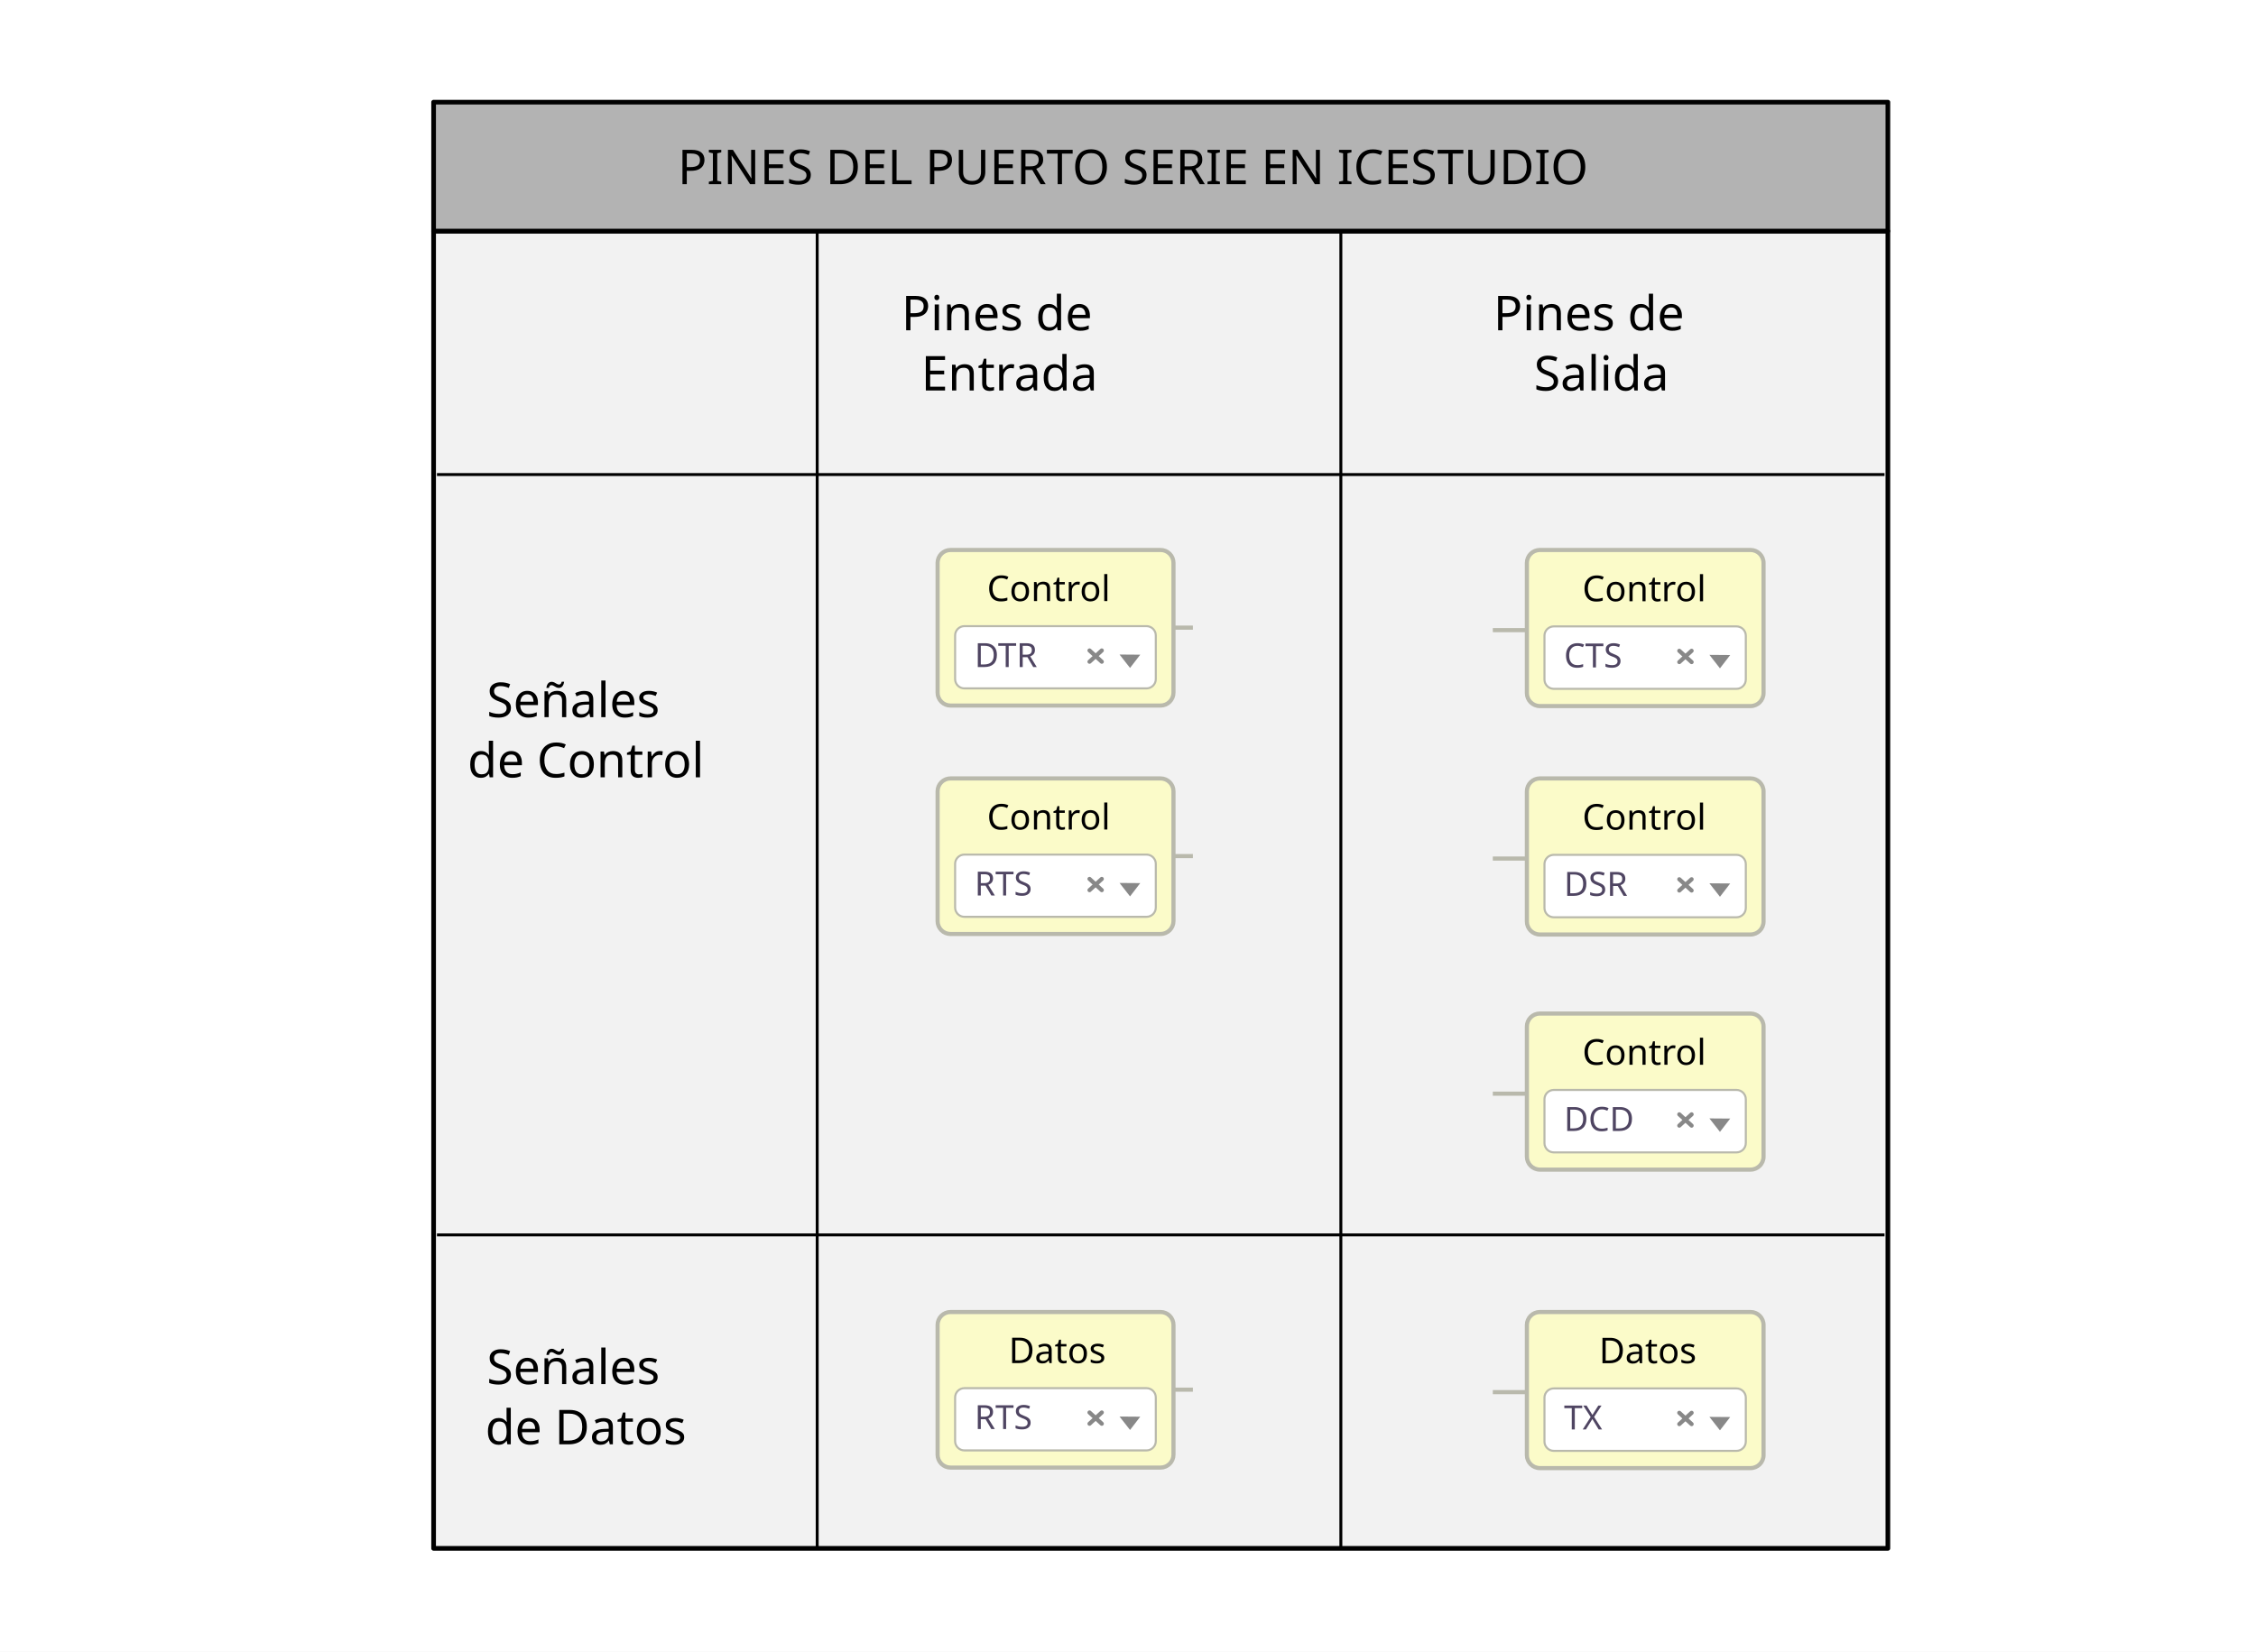
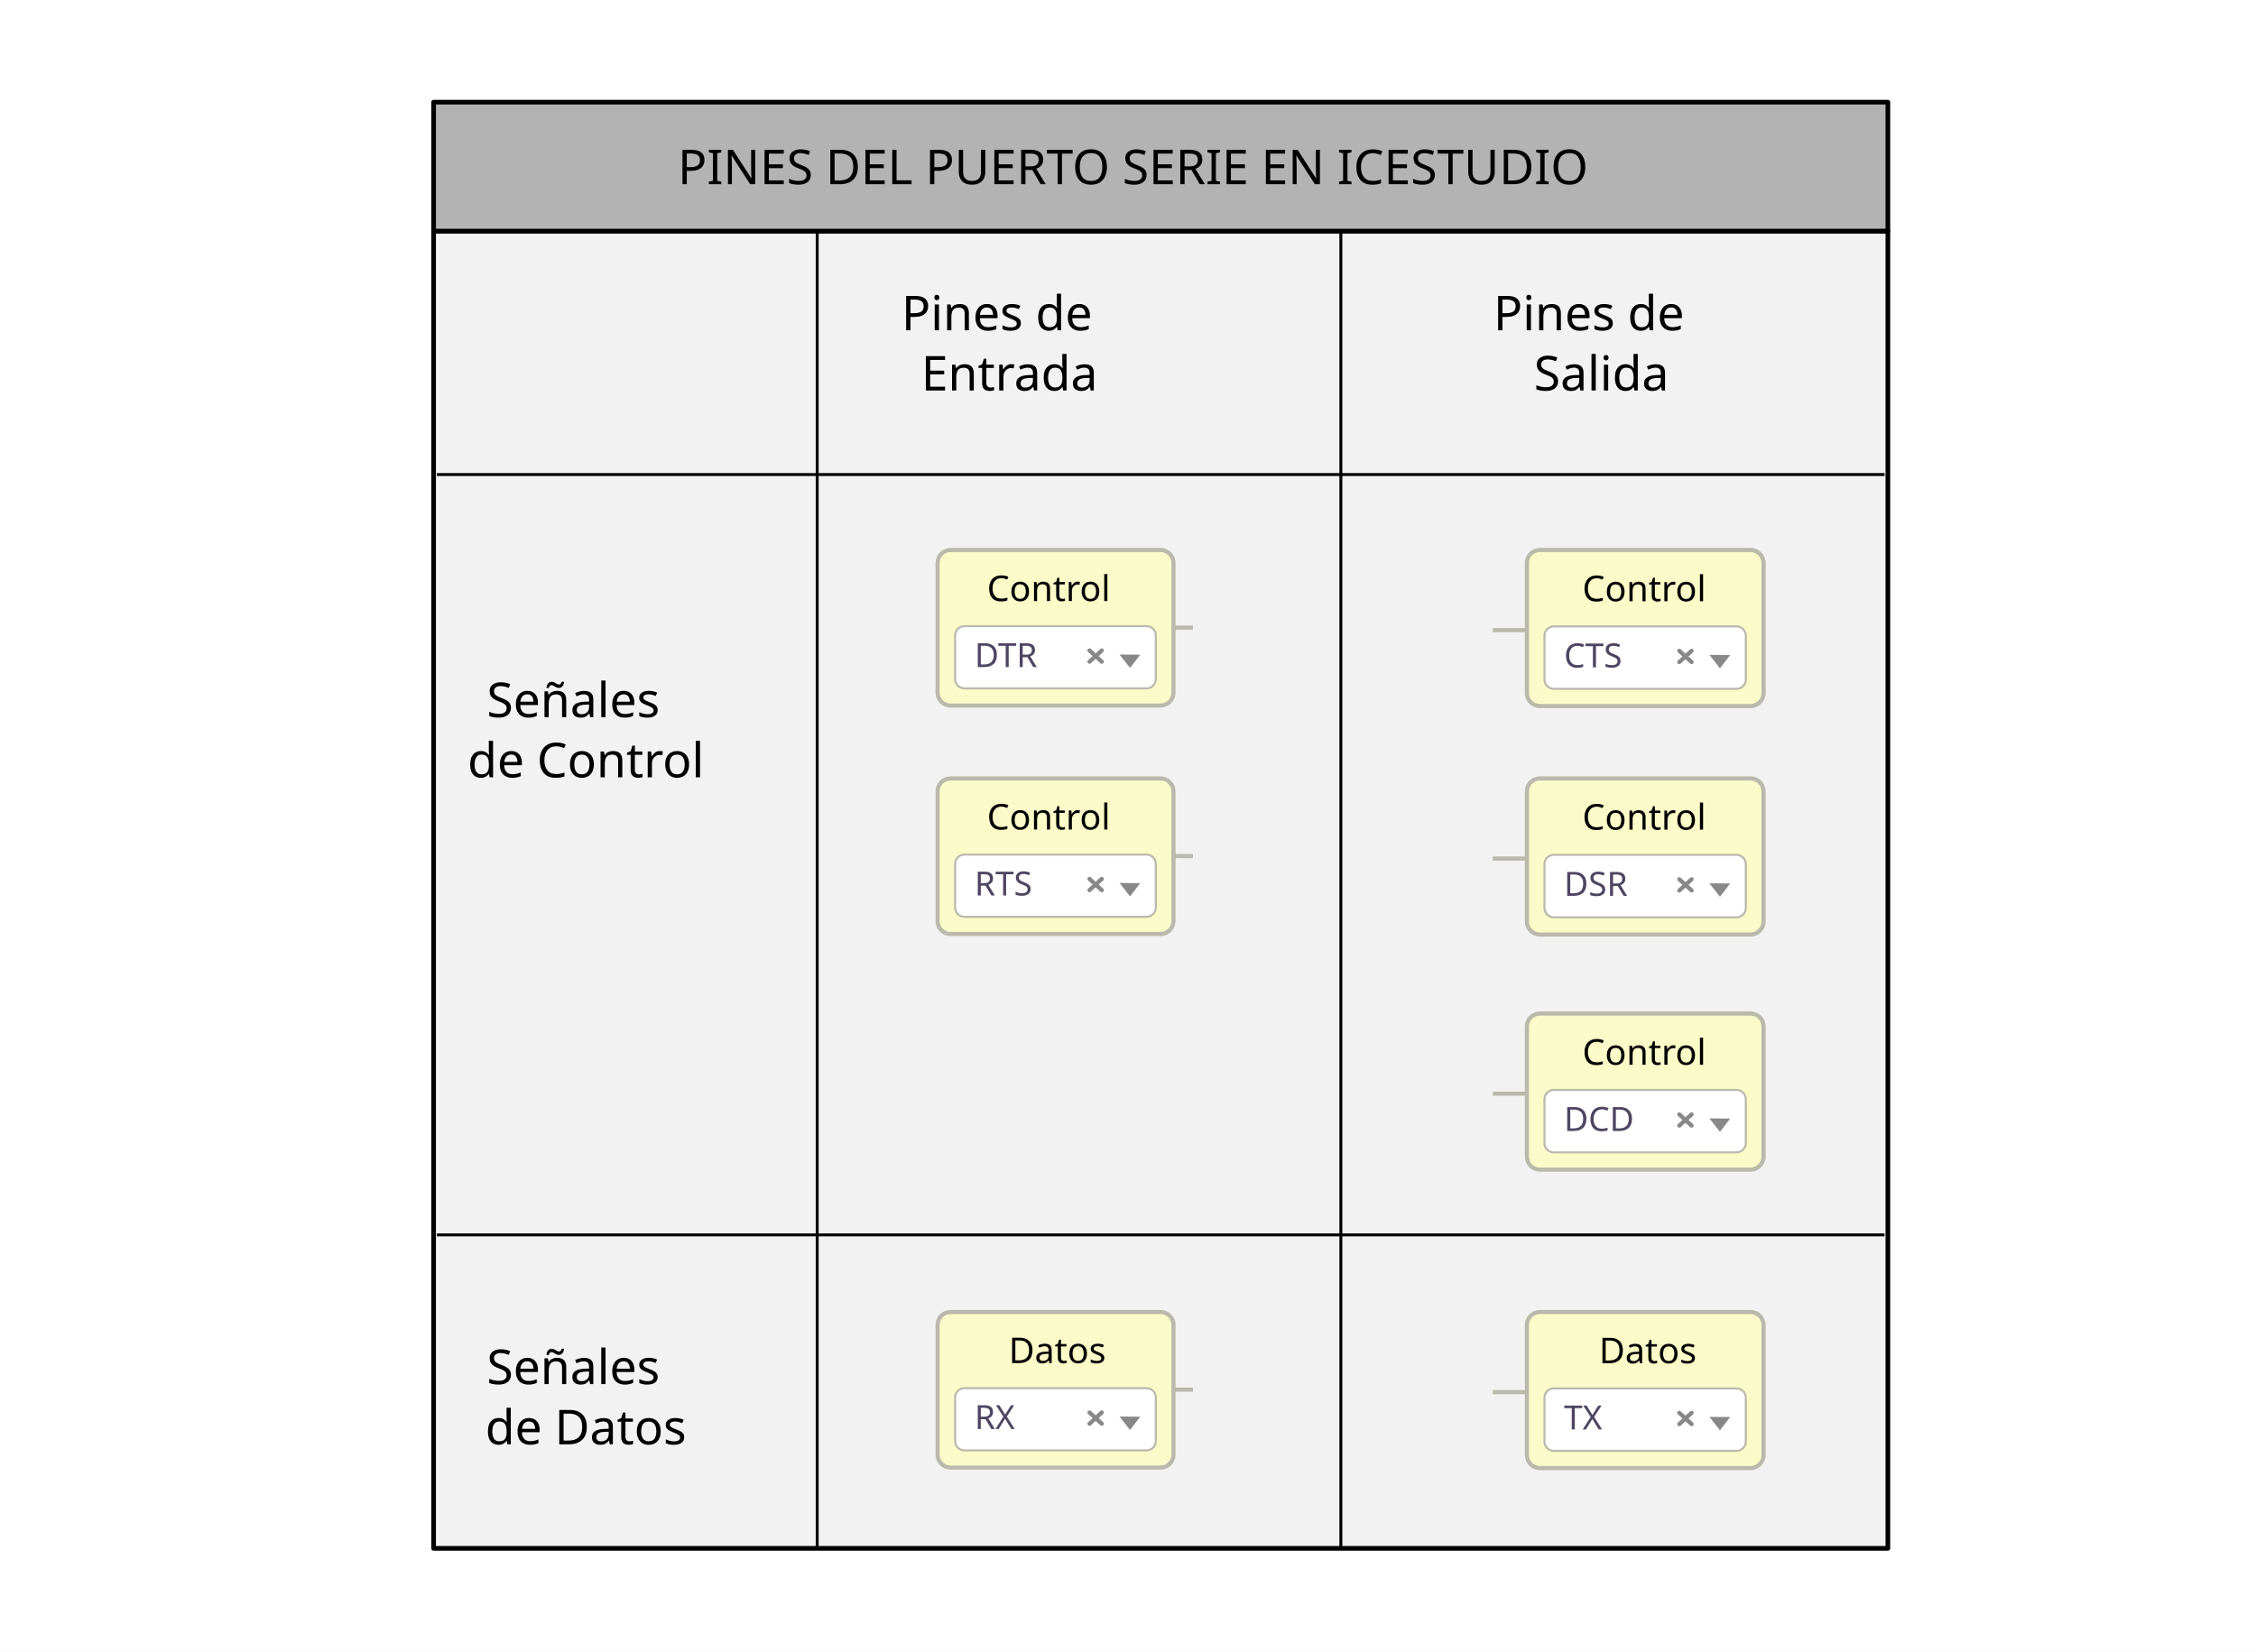
<svg xmlns="http://www.w3.org/2000/svg" width="1022.604mm" height="748.844mm" viewBox="0 0 1022.604 748.844" version="1.1" id="svg8">
  <defs id="defs2" />
  <g id="layer3" transform="translate(408.0232,216.6548)">
    <rect style="opacity:1;fill:#ffffff;fill-opacity:1;stroke:none;stroke-width:2.117;stroke-linecap:round;stroke-linejoin:round;stroke-miterlimit:4;stroke-dasharray:none;stroke-dashoffset:0;stroke-opacity:1" id="rect1324" width="1022.604" height="748.844" x="-408.023" y="-216.655" />
  </g>
  <g id="layer4" style="display:inline" transform="translate(261.5595,179.9167)">
    <rect style="opacity:1;fill:#f2f2f2;fill-opacity:1;stroke:#000000;stroke-width:2.117;stroke-linecap:round;stroke-linejoin:round;stroke-miterlimit:4;stroke-dasharray:none;stroke-dashoffset:0;stroke-opacity:1" id="rect1502" width="659.19" height="597.202" x="-65.012" y="-75.144" />
    <rect style="display:inline;opacity:1;fill:#b3b3b3;fill-opacity:1;stroke:#000000;stroke-width:2.117;stroke-linecap:round;stroke-linejoin:round;stroke-miterlimit:4;stroke-dasharray:none;stroke-dashoffset:0;stroke-opacity:1" id="rect1502-6" width="659.19" height="58.459" x="-65.012" y="-133.602" />
  </g>
  <g id="layer1" transform="translate(414.1908,170.8152)">
    <g id="g906" transform="translate(13.01236,31.48398)">
      <rect ry="5.857" y="47.046" x="-2.207" height="70.528" width="106.92" id="rect1525" style="opacity:1;fill:#fbfbc9;fill-opacity:1;stroke:#b9b9ac;stroke-width:1.874;stroke-linecap:butt;stroke-linejoin:round;stroke-miterlimit:4;stroke-dasharray:none;stroke-opacity:1" />
      <text id="text1529" y="70.202" x="20.187" style="font-style:normal;font-variant:normal;font-weight:normal;font-stretch:normal;font-size:16.105px;line-height:1.25;font-family:ubuntu;-inkscape-font-specification:ubuntu;letter-spacing:0px;word-spacing:0px;fill:#000000;fill-opacity:1;stroke:none;stroke-width:0.937" xml:space="preserve">
        <tspan style="font-style:normal;font-variant:normal;font-weight:normal;font-stretch:normal;font-family:ubuntu;-inkscape-font-specification:ubuntu;stroke-width:0.937" y="70.202" x="20.187" id="tspan1527">Control</tspan>
      </text>
      <rect ry="4.218" y="81.571" x="5.73" height="28.219" width="90.973" id="rect1587" style="opacity:1;fill:#ffffff;fill-opacity:1;stroke:#b9b9ac;stroke-width:0.937;stroke-linecap:round;stroke-linejoin:round;stroke-miterlimit:4;stroke-dasharray:none;stroke-opacity:1" />
      <text id="text1529-6" y="100.112" x="14.549" style="font-style:normal;font-variant:normal;font-weight:normal;font-stretch:normal;font-size:15.125px;line-height:1.25;font-family:ubuntu;-inkscape-font-specification:ubuntu;letter-spacing:0px;word-spacing:0px;fill:#4f4562;fill-opacity:1;stroke:none;stroke-width:0.937" xml:space="preserve">
        <tspan style="font-style:normal;font-variant:normal;font-weight:normal;font-stretch:normal;font-family:ubuntu;-inkscape-font-specification:ubuntu;fill:#4f4562;fill-opacity:1;stroke-width:0.937" y="100.112" x="14.549" id="tspan1527-7">DTR</tspan>
      </text>
      <path id="path1568" d="M 66.652,97.693 72.214,92.605" style="fill:none;stroke:#888888;stroke-width:1.874;stroke-linecap:round;stroke-linejoin:miter;stroke-miterlimit:4;stroke-dasharray:none;stroke-opacity:1" />
      <path id="path1568-5" d="M 72.214,97.693 66.652,92.605" style="fill:#888888;fill-opacity:1;stroke:#888888;stroke-width:1.874;stroke-linecap:round;stroke-linejoin:miter;stroke-miterlimit:4;stroke-dasharray:none;stroke-opacity:1" />
      <path id="path1585" d="m 80.261,94.439 4.762,6.084 4.629,-6.016 z" style="fill:#888888;fill-opacity:1;stroke:none;stroke-width:0.937;stroke-linecap:butt;stroke-linejoin:round;stroke-miterlimit:4;stroke-dasharray:none;stroke-opacity:1" />
      <path id="path851" d="m 104.714,82.25 h 8.799" style="fill:none;stroke:#b9b9ac;stroke-width:1.879;stroke-linecap:butt;stroke-linejoin:miter;stroke-miterlimit:4;stroke-dasharray:none;stroke-opacity:1" />
    </g>
    <g id="g939" transform="translate(1.511905,45.20575)">
      <g id="g922">
        <g id="g873" transform="translate(260.9651,32.38379)">
          <g transform="translate(-33.56251,-17.50983)" style="display:inline" id="layer1-5" />
          <g transform="translate(-33.56251,-17.50983)" style="display:inline" id="layer13">
            <g transform="translate(-48.38095,53.67262)" id="g858">
              <rect style="opacity:1;fill:#fbfbc9;fill-opacity:1;stroke:#b9b9ac;stroke-width:1.88;stroke-linecap:butt;stroke-linejoin:round;stroke-miterlimit:4;stroke-dasharray:none;stroke-opacity:1" id="rect1525-3" width="107.267" height="70.757" x="97.389" y="-35.223" ry="5.876" />
              <text xml:space="preserve" style="font-style:normal;font-variant:normal;font-weight:normal;font-stretch:normal;font-size:16.158px;line-height:1.25;font-family:ubuntu;-inkscape-font-specification:ubuntu;letter-spacing:0px;word-spacing:0px;fill:#000000;fill-opacity:1;stroke:none;stroke-width:0.94" x="122.524" y="-11.991" id="text1529-5">
                <tspan id="tspan1527-6" x="122.524" y="-11.991" style="font-style:normal;font-variant:normal;font-weight:normal;font-stretch:normal;font-family:ubuntu;-inkscape-font-specification:ubuntu;stroke-width:0.94">Control</tspan>
              </text>
              <rect style="opacity:1;fill:#ffffff;fill-opacity:1;stroke:#b9b9ac;stroke-width:0.94;stroke-linecap:round;stroke-linejoin:round;stroke-miterlimit:4;stroke-dasharray:none;stroke-opacity:1" id="rect1587-2" width="91.269" height="28.311" x="105.352" y="-0.585" ry="4.232" />
              <text xml:space="preserve" style="font-style:normal;font-variant:normal;font-weight:normal;font-stretch:normal;font-size:15.174px;line-height:1.25;font-family:ubuntu;-inkscape-font-specification:ubuntu;letter-spacing:0px;word-spacing:0px;fill:#4f4562;fill-opacity:1;stroke:none;stroke-width:0.94" x="114.2" y="18.016" id="text1529-6-9">
                <tspan id="tspan1527-7-1" x="114.2" y="18.016" style="font-style:normal;font-variant:normal;font-weight:normal;font-stretch:normal;font-family:ubuntu;-inkscape-font-specification:ubuntu;fill:#4f4562;fill-opacity:1;stroke-width:0.94">CTS</tspan>
              </text>
              <path style="fill:none;stroke:#888888;stroke-width:1.88;stroke-linecap:round;stroke-linejoin:miter;stroke-miterlimit:4;stroke-dasharray:none;stroke-opacity:1" d="m 166.472,15.589 5.58,-5.105" id="path1568-2" />
              <path style="fill:#888888;fill-opacity:1;stroke:#888888;stroke-width:1.88;stroke-linecap:round;stroke-linejoin:miter;stroke-miterlimit:4;stroke-dasharray:none;stroke-opacity:1" d="M 172.051,15.589 166.472,10.484" id="path1568-5-7" />
              <path style="fill:#888888;fill-opacity:1;stroke:none;stroke-width:0.94;stroke-linecap:butt;stroke-linejoin:round;stroke-miterlimit:4;stroke-dasharray:none;stroke-opacity:1" d="m 180.124,12.325 4.777,6.104 4.644,-6.035 z" id="path1585-0" />
              <path style="fill:none;stroke:#b9b9ac;stroke-width:1.88;stroke-linecap:butt;stroke-linejoin:miter;stroke-miterlimit:4;stroke-dasharray:none;stroke-opacity:1" d="M 97.14,1.106 H 81.943" id="path1705" />
            </g>
          </g>
        </g>
      </g>
    </g>
    <g id="g906-9" transform="translate(13.01236,135.0495)">
      <rect ry="5.857" y="47.046" x="-2.207" height="70.528" width="106.92" id="rect1525-36" style="opacity:1;fill:#fbfbc9;fill-opacity:1;stroke:#b9b9ac;stroke-width:1.874;stroke-linecap:butt;stroke-linejoin:round;stroke-miterlimit:4;stroke-dasharray:none;stroke-opacity:1" />
      <text id="text1529-0" y="70.202" x="20.187" style="font-style:normal;font-variant:normal;font-weight:normal;font-stretch:normal;font-size:16.105px;line-height:1.25;font-family:ubuntu;-inkscape-font-specification:ubuntu;letter-spacing:0px;word-spacing:0px;fill:#000000;fill-opacity:1;stroke:none;stroke-width:0.937" xml:space="preserve">
        <tspan style="font-style:normal;font-variant:normal;font-weight:normal;font-stretch:normal;font-family:ubuntu;-inkscape-font-specification:ubuntu;stroke-width:0.937" y="70.202" x="20.187" id="tspan1527-62">Control</tspan>
      </text>
      <rect ry="4.218" y="81.571" x="5.73" height="28.219" width="90.973" id="rect1587-6" style="opacity:1;fill:#ffffff;fill-opacity:1;stroke:#b9b9ac;stroke-width:0.937;stroke-linecap:round;stroke-linejoin:round;stroke-miterlimit:4;stroke-dasharray:none;stroke-opacity:1" />
      <text id="text1529-6-1" y="100.112" x="14.549" style="font-style:normal;font-variant:normal;font-weight:normal;font-stretch:normal;font-size:15.125px;line-height:1.25;font-family:ubuntu;-inkscape-font-specification:ubuntu;letter-spacing:0px;word-spacing:0px;fill:#4f4562;fill-opacity:1;stroke:none;stroke-width:0.937" xml:space="preserve">
        <tspan style="font-style:normal;font-variant:normal;font-weight:normal;font-stretch:normal;font-family:ubuntu;-inkscape-font-specification:ubuntu;fill:#4f4562;fill-opacity:1;stroke-width:0.937" y="100.112" x="14.549" id="tspan1527-7-8">RTS</tspan>
      </text>
      <path id="path1568-7" d="M 66.652,97.693 72.214,92.605" style="fill:none;stroke:#888888;stroke-width:1.874;stroke-linecap:round;stroke-linejoin:miter;stroke-miterlimit:4;stroke-dasharray:none;stroke-opacity:1" />
      <path id="path1568-5-9" d="M 72.214,97.693 66.652,92.605" style="fill:#888888;fill-opacity:1;stroke:#888888;stroke-width:1.874;stroke-linecap:round;stroke-linejoin:miter;stroke-miterlimit:4;stroke-dasharray:none;stroke-opacity:1" />
      <path id="path1585-2" d="m 80.261,94.439 4.762,6.084 4.629,-6.016 z" style="fill:#888888;fill-opacity:1;stroke:none;stroke-width:0.937;stroke-linecap:butt;stroke-linejoin:round;stroke-miterlimit:4;stroke-dasharray:none;stroke-opacity:1" />
      <path id="path851-0" d="m 104.714,82.25 h 8.799" style="fill:none;stroke:#b9b9ac;stroke-width:1.879;stroke-linecap:butt;stroke-linejoin:miter;stroke-miterlimit:4;stroke-dasharray:none;stroke-opacity:1" />
    </g>
    <g id="g939-2" transform="translate(1.511905,148.7712)">
      <g id="g922-3">
        <g id="g873-7" transform="translate(260.9651,32.38379)">
          <g transform="translate(-33.56251,-17.50983)" style="display:inline" id="layer1-5-5" />
          <g transform="translate(-33.56251,-17.50983)" style="display:inline" id="layer13-9">
            <g transform="translate(-48.38095,53.67262)" id="g858-2">
              <rect style="opacity:1;fill:#fbfbc9;fill-opacity:1;stroke:#b9b9ac;stroke-width:1.88;stroke-linecap:butt;stroke-linejoin:round;stroke-miterlimit:4;stroke-dasharray:none;stroke-opacity:1" id="rect1525-3-2" width="107.267" height="70.757" x="97.389" y="-35.223" ry="5.876" />
              <text xml:space="preserve" style="font-style:normal;font-variant:normal;font-weight:normal;font-stretch:normal;font-size:16.158px;line-height:1.25;font-family:ubuntu;-inkscape-font-specification:ubuntu;letter-spacing:0px;word-spacing:0px;fill:#000000;fill-opacity:1;stroke:none;stroke-width:0.94" x="122.524" y="-11.991" id="text1529-5-8">
                <tspan id="tspan1527-6-9" x="122.524" y="-11.991" style="font-style:normal;font-variant:normal;font-weight:normal;font-stretch:normal;font-family:ubuntu;-inkscape-font-specification:ubuntu;stroke-width:0.94">Control</tspan>
              </text>
              <rect style="opacity:1;fill:#ffffff;fill-opacity:1;stroke:#b9b9ac;stroke-width:0.94;stroke-linecap:round;stroke-linejoin:round;stroke-miterlimit:4;stroke-dasharray:none;stroke-opacity:1" id="rect1587-2-7" width="91.269" height="28.311" x="105.352" y="-0.585" ry="4.232" />
              <text xml:space="preserve" style="font-style:normal;font-variant:normal;font-weight:normal;font-stretch:normal;font-size:15.174px;line-height:1.25;font-family:ubuntu;-inkscape-font-specification:ubuntu;letter-spacing:0px;word-spacing:0px;fill:#4f4562;fill-opacity:1;stroke:none;stroke-width:0.94" x="114.2" y="18.016" id="text1529-6-9-3">
                <tspan id="tspan1527-7-1-6" x="114.2" y="18.016" style="font-style:normal;font-variant:normal;font-weight:normal;font-stretch:normal;font-family:ubuntu;-inkscape-font-specification:ubuntu;fill:#4f4562;fill-opacity:1;stroke-width:0.94">DSR</tspan>
              </text>
              <path style="fill:none;stroke:#888888;stroke-width:1.88;stroke-linecap:round;stroke-linejoin:miter;stroke-miterlimit:4;stroke-dasharray:none;stroke-opacity:1" d="m 166.472,15.589 5.58,-5.105" id="path1568-2-1" />
              <path style="fill:#888888;fill-opacity:1;stroke:#888888;stroke-width:1.88;stroke-linecap:round;stroke-linejoin:miter;stroke-miterlimit:4;stroke-dasharray:none;stroke-opacity:1" d="M 172.051,15.589 166.472,10.484" id="path1568-5-7-2" />
              <path style="fill:#888888;fill-opacity:1;stroke:none;stroke-width:0.94;stroke-linecap:butt;stroke-linejoin:round;stroke-miterlimit:4;stroke-dasharray:none;stroke-opacity:1" d="m 180.124,12.325 4.777,6.104 4.644,-6.035 z" id="path1585-0-9" />
              <path style="fill:none;stroke:#b9b9ac;stroke-width:1.88;stroke-linecap:butt;stroke-linejoin:miter;stroke-miterlimit:4;stroke-dasharray:none;stroke-opacity:1" d="M 97.14,1.106 H 81.943" id="path1705-3" />
            </g>
          </g>
        </g>
      </g>
    </g>
    <rect ry="5.876" y="288.685" x="277.923" height="70.757" width="107.267" id="rect1525-3-2-5" style="opacity:1;fill:#fbfbc9;fill-opacity:1;stroke:#b9b9ac;stroke-width:1.88;stroke-linecap:butt;stroke-linejoin:round;stroke-miterlimit:4;stroke-dasharray:none;stroke-opacity:1" />
    <text id="text1529-5-8-0" y="311.916" x="303.057" style="font-style:normal;font-variant:normal;font-weight:normal;font-stretch:normal;font-size:16.158px;line-height:1.25;font-family:ubuntu;-inkscape-font-specification:ubuntu;letter-spacing:0px;word-spacing:0px;fill:#000000;fill-opacity:1;stroke:none;stroke-width:0.94" xml:space="preserve">
      <tspan style="font-style:normal;font-variant:normal;font-weight:normal;font-stretch:normal;font-family:ubuntu;-inkscape-font-specification:ubuntu;stroke-width:0.94" y="311.916" x="303.057" id="tspan1527-6-9-3">Control</tspan>
    </text>
    <rect ry="4.232" y="323.322" x="285.885" height="28.311" width="91.269" id="rect1587-2-7-6" style="opacity:1;fill:#ffffff;fill-opacity:1;stroke:#b9b9ac;stroke-width:0.94;stroke-linecap:round;stroke-linejoin:round;stroke-miterlimit:4;stroke-dasharray:none;stroke-opacity:1" />
    <text id="text1529-6-9-3-1" y="341.923" x="294.733" style="font-style:normal;font-variant:normal;font-weight:normal;font-stretch:normal;font-size:15.174px;line-height:1.25;font-family:ubuntu;-inkscape-font-specification:ubuntu;letter-spacing:0px;word-spacing:0px;fill:#4f4562;fill-opacity:1;stroke:none;stroke-width:0.94" xml:space="preserve">
      <tspan style="font-style:normal;font-variant:normal;font-weight:normal;font-stretch:normal;font-family:ubuntu;-inkscape-font-specification:ubuntu;fill:#4f4562;fill-opacity:1;stroke-width:0.94" y="341.923" x="294.733" id="tspan1527-7-1-6-0">DCD</tspan>
    </text>
    <path id="path1568-2-1-6" d="m 347.005,339.496 5.58,-5.105" style="fill:none;stroke:#888888;stroke-width:1.88;stroke-linecap:round;stroke-linejoin:miter;stroke-miterlimit:4;stroke-dasharray:none;stroke-opacity:1" />
    <path id="path1568-5-7-2-3" d="m 352.585,339.496 -5.58,-5.105" style="fill:#888888;fill-opacity:1;stroke:#888888;stroke-width:1.88;stroke-linecap:round;stroke-linejoin:miter;stroke-miterlimit:4;stroke-dasharray:none;stroke-opacity:1" />
    <path id="path1585-0-9-2" d="m 360.658,336.232 4.777,6.104 4.644,-6.035 z" style="fill:#888888;fill-opacity:1;stroke:none;stroke-width:0.94;stroke-linecap:butt;stroke-linejoin:round;stroke-miterlimit:4;stroke-dasharray:none;stroke-opacity:1" />
    <path id="path1705-3-0" d="M 277.673,325.013 H 262.477" style="fill:none;stroke:#b9b9ac;stroke-width:1.88;stroke-linecap:butt;stroke-linejoin:miter;stroke-miterlimit:4;stroke-dasharray:none;stroke-opacity:1" />
    <g id="g1455" transform="translate(0,58.96429)">
      <rect style="display:inline;opacity:1;fill:#fbfbc9;fill-opacity:1;stroke:#b9b9ac;stroke-width:1.88;stroke-linecap:butt;stroke-linejoin:round;stroke-miterlimit:4;stroke-dasharray:none;stroke-opacity:1" id="rect1525-3-2-5-6" width="107.267" height="70.757" x="277.923" y="365.036" ry="5.876" />
      <text xml:space="preserve" style="font-style:normal;font-variant:normal;font-weight:normal;font-stretch:normal;font-size:16.158px;line-height:1.25;font-family:ubuntu;-inkscape-font-specification:ubuntu;letter-spacing:0px;word-spacing:0px;display:inline;fill:#000000;fill-opacity:1;stroke:none;stroke-width:0.94" x="310.617" y="388.267" id="text1529-5-8-0-1">
        <tspan id="tspan1527-6-9-3-5" x="310.617" y="388.267" style="font-style:normal;font-variant:normal;font-weight:normal;font-stretch:normal;font-family:ubuntu;-inkscape-font-specification:ubuntu;stroke-width:0.94">Datos</tspan>
      </text>
      <rect style="display:inline;opacity:1;fill:#ffffff;fill-opacity:1;stroke:#b9b9ac;stroke-width:0.94;stroke-linecap:round;stroke-linejoin:round;stroke-miterlimit:4;stroke-dasharray:none;stroke-opacity:1" id="rect1587-2-7-6-5" width="91.269" height="28.311" x="285.885" y="399.673" ry="4.232" />
      <text xml:space="preserve" style="font-style:normal;font-variant:normal;font-weight:normal;font-stretch:normal;font-size:15.174px;line-height:1.25;font-family:ubuntu;-inkscape-font-specification:ubuntu;letter-spacing:0px;word-spacing:0px;display:inline;fill:#4f4562;fill-opacity:1;stroke:none;stroke-width:0.94" x="294.733" y="418.274" id="text1529-6-9-3-1-4">
        <tspan id="tspan1527-7-1-6-0-7" x="294.733" y="418.274" style="font-style:normal;font-variant:normal;font-weight:normal;font-stretch:normal;font-family:ubuntu;-inkscape-font-specification:ubuntu;fill:#4f4562;fill-opacity:1;stroke-width:0.94">TX</tspan>
      </text>
      <path style="display:inline;fill:none;stroke:#888888;stroke-width:1.88;stroke-linecap:round;stroke-linejoin:miter;stroke-miterlimit:4;stroke-dasharray:none;stroke-opacity:1" d="m 347.005,415.848 5.58,-5.105" id="path1568-2-1-6-6" />
      <path style="display:inline;fill:#888888;fill-opacity:1;stroke:#888888;stroke-width:1.88;stroke-linecap:round;stroke-linejoin:miter;stroke-miterlimit:4;stroke-dasharray:none;stroke-opacity:1" d="m 352.585,415.848 -5.58,-5.105" id="path1568-5-7-2-3-5" />
      <path style="display:inline;fill:#888888;fill-opacity:1;stroke:none;stroke-width:0.94;stroke-linecap:butt;stroke-linejoin:round;stroke-miterlimit:4;stroke-dasharray:none;stroke-opacity:1" d="m 360.658,412.583 4.777,6.104 4.644,-6.035 z" id="path1585-0-9-2-6" />
      <path style="display:inline;fill:none;stroke:#b9b9ac;stroke-width:1.88;stroke-linecap:butt;stroke-linejoin:miter;stroke-miterlimit:4;stroke-dasharray:none;stroke-opacity:1" d="M 277.673,401.364 H 262.477" id="path1705-3-0-9" />
    </g>
    <g id="g906-9-3" transform="translate(13.01236,376.9542)">
      <rect ry="5.857" y="47.046" x="-2.207" height="70.528" width="106.92" id="rect1525-36-7" style="opacity:1;fill:#fbfbc9;fill-opacity:1;stroke:#b9b9ac;stroke-width:1.874;stroke-linecap:butt;stroke-linejoin:round;stroke-miterlimit:4;stroke-dasharray:none;stroke-opacity:1" />
      <text id="text1529-0-4" y="70.202" x="30.015" style="font-style:normal;font-variant:normal;font-weight:normal;font-stretch:normal;font-size:16.105px;line-height:1.25;font-family:ubuntu;-inkscape-font-specification:ubuntu;letter-spacing:0px;word-spacing:0px;fill:#000000;fill-opacity:1;stroke:none;stroke-width:0.937" xml:space="preserve">
        <tspan style="font-style:normal;font-variant:normal;font-weight:normal;font-stretch:normal;font-family:ubuntu;-inkscape-font-specification:ubuntu;stroke-width:0.937" y="70.202" x="30.015" id="tspan1527-62-5">Datos</tspan>
      </text>
      <rect ry="4.218" y="81.571" x="5.73" height="28.219" width="90.973" id="rect1587-6-2" style="opacity:1;fill:#ffffff;fill-opacity:1;stroke:#b9b9ac;stroke-width:0.937;stroke-linecap:round;stroke-linejoin:round;stroke-miterlimit:4;stroke-dasharray:none;stroke-opacity:1" />
      <text id="text1529-6-1-5" y="100.112" x="14.549" style="font-style:normal;font-variant:normal;font-weight:normal;font-stretch:normal;font-size:15.125px;line-height:1.25;font-family:ubuntu;-inkscape-font-specification:ubuntu;letter-spacing:0px;word-spacing:0px;fill:#4f4562;fill-opacity:1;stroke:none;stroke-width:0.937" xml:space="preserve">
-         <tspan style="font-style:normal;font-variant:normal;font-weight:normal;font-stretch:normal;font-family:ubuntu;-inkscape-font-specification:ubuntu;fill:#4f4562;fill-opacity:1;stroke-width:0.937" y="100.112" x="14.549" id="tspan1527-7-8-4">RTS</tspan>
+         <tspan style="font-style:normal;font-variant:normal;font-weight:normal;font-stretch:normal;font-family:ubuntu;-inkscape-font-specification:ubuntu;fill:#4f4562;fill-opacity:1;stroke-width:0.937" y="100.112" x="14.549" id="tspan1527-7-8-4">RX</tspan>
      </text>
      <path id="path1568-7-7" d="M 66.652,97.693 72.214,92.605" style="fill:none;stroke:#888888;stroke-width:1.874;stroke-linecap:round;stroke-linejoin:miter;stroke-miterlimit:4;stroke-dasharray:none;stroke-opacity:1" />
      <path id="path1568-5-9-4" d="M 72.214,97.693 66.652,92.605" style="fill:#888888;fill-opacity:1;stroke:#888888;stroke-width:1.874;stroke-linecap:round;stroke-linejoin:miter;stroke-miterlimit:4;stroke-dasharray:none;stroke-opacity:1" />
      <path id="path1585-2-4" d="m 80.261,94.439 4.762,6.084 4.629,-6.016 z" style="fill:#888888;fill-opacity:1;stroke:none;stroke-width:0.937;stroke-linecap:butt;stroke-linejoin:round;stroke-miterlimit:4;stroke-dasharray:none;stroke-opacity:1" />
      <path id="path851-0-3" d="m 104.714,82.25 h 8.799" style="fill:none;stroke:#b9b9ac;stroke-width:1.879;stroke-linecap:butt;stroke-linejoin:miter;stroke-miterlimit:4;stroke-dasharray:none;stroke-opacity:1" />
    </g>
    <text xml:space="preserve" style="font-style:normal;font-variant:normal;font-weight:normal;font-stretch:normal;font-size:21.834px;line-height:1.25;font-family:ubuntu;-inkscape-font-specification:ubuntu;text-align:center;letter-spacing:0px;word-spacing:0px;text-anchor:middle;fill:#000000;fill-opacity:1;stroke:none;stroke-width:0.265" x="57.557" y="-21.073" id="text1332">
      <tspan id="tspan1330" x="57.557" y="-21.073" style="font-style:normal;font-variant:normal;font-weight:500;font-stretch:normal;font-family:ubuntu;-inkscape-font-specification:'ubuntu Medium';stroke-width:0.265">Pines de</tspan>
      <tspan x="57.557" y="6.22" style="font-style:normal;font-variant:normal;font-weight:500;font-stretch:normal;font-family:ubuntu;-inkscape-font-specification:'ubuntu Medium';stroke-width:0.265" id="tspan1334">Entrada</tspan>
    </text>
    <text xml:space="preserve" style="font-style:normal;font-variant:normal;font-weight:normal;font-stretch:normal;font-size:21.834px;line-height:1.25;font-family:ubuntu;-inkscape-font-specification:ubuntu;text-align:center;letter-spacing:0px;word-spacing:0px;text-anchor:middle;fill:#000000;fill-opacity:1;stroke:none;stroke-width:0.265" x="325.896" y="-21.073" id="text1332-0">
      <tspan id="tspan1330-7" x="325.896" y="-21.073" style="font-style:normal;font-variant:normal;font-weight:500;font-stretch:normal;font-family:ubuntu;-inkscape-font-specification:'ubuntu Medium';stroke-width:0.265">Pines de</tspan>
      <tspan x="325.896" y="6.22" style="font-style:normal;font-variant:normal;font-weight:500;font-stretch:normal;font-family:ubuntu;-inkscape-font-specification:'ubuntu Medium';stroke-width:0.265" id="tspan1334-8">Salida</tspan>
    </text>
    <text xml:space="preserve" style="font-style:normal;font-variant:normal;font-weight:normal;font-stretch:normal;font-size:21.834px;line-height:1.25;font-family:ubuntu;-inkscape-font-specification:ubuntu;text-align:center;letter-spacing:0px;word-spacing:0px;text-anchor:middle;fill:#000000;fill-opacity:1;stroke:none;stroke-width:0.265" x="-134.454" y="154.308" id="text1332-6">
      <tspan id="tspan1330-8" x="-134.454" y="154.308" style="font-style:normal;font-variant:normal;font-weight:500;font-stretch:normal;font-family:ubuntu;-inkscape-font-specification:'ubuntu Medium';stroke-width:0.265">Señales</tspan>
      <tspan x="-134.454" y="181.601" style="font-style:normal;font-variant:normal;font-weight:500;font-stretch:normal;font-family:ubuntu;-inkscape-font-specification:'ubuntu Medium';stroke-width:0.265" id="tspan1334-84">de Control</tspan>
    </text>
    <text xml:space="preserve" style="font-style:normal;font-variant:normal;font-weight:normal;font-stretch:normal;font-size:21.834px;line-height:1.25;font-family:ubuntu;-inkscape-font-specification:ubuntu;text-align:center;letter-spacing:0px;word-spacing:0px;text-anchor:middle;fill:#000000;fill-opacity:1;stroke:none;stroke-width:0.265" x="-134.454" y="456.689" id="text1332-6-3">
      <tspan id="tspan1330-8-1" x="-134.454" y="456.689" style="font-style:normal;font-variant:normal;font-weight:500;font-stretch:normal;font-family:ubuntu;-inkscape-font-specification:'ubuntu Medium';stroke-width:0.265">Señales</tspan>
      <tspan x="-134.454" y="483.982" style="font-style:normal;font-variant:normal;font-weight:500;font-stretch:normal;font-family:ubuntu;-inkscape-font-specification:'ubuntu Medium';stroke-width:0.265" id="tspan1334-84-4">de Datos</tspan>
    </text>
    <path style="fill:none;stroke:#000000;stroke-width:1.323;stroke-linecap:butt;stroke-linejoin:miter;stroke-miterlimit:4;stroke-dasharray:none;stroke-opacity:1" d="M -216.131,44.327 H 440.035" id="path1512" />
    <path style="fill:none;stroke:#000000;stroke-width:1.323;stroke-linecap:butt;stroke-linejoin:miter;stroke-miterlimit:4;stroke-dasharray:none;stroke-opacity:1" d="M -216.131,389.041 H 440.035" id="path1512-9" />
    <path style="fill:none;stroke:#000000;stroke-width:1.323;stroke-linecap:butt;stroke-linejoin:miter;stroke-miterlimit:4;stroke-dasharray:none;stroke-opacity:1" d="M -43.774,530.633 V -66.467" id="path1512-2" />
    <path style="fill:none;stroke:#000000;stroke-width:1.323;stroke-linecap:butt;stroke-linejoin:miter;stroke-miterlimit:4;stroke-dasharray:none;stroke-opacity:1" d="M 193.595,530.634 V -66.467" id="path1512-2-0" />
    <text xml:space="preserve" style="font-style:normal;font-variant:normal;font-weight:normal;font-stretch:normal;font-size:21.834px;line-height:1.25;font-family:ubuntu;-inkscape-font-specification:ubuntu;text-align:center;letter-spacing:0px;word-spacing:0px;text-anchor:middle;fill:#000000;fill-opacity:1;stroke:none;stroke-width:0.265" x="113.572" y="-87.303" id="text1332-6-8">
      <tspan x="113.572" y="-87.303" style="font-style:normal;font-variant:normal;font-weight:500;font-stretch:normal;font-family:ubuntu;-inkscape-font-specification:'ubuntu Medium';stroke-width:0.265" id="tspan1334-84-2">PINES DEL PUERTO SERIE EN ICESTUDIO</tspan>
    </text>
  </g>
</svg>
